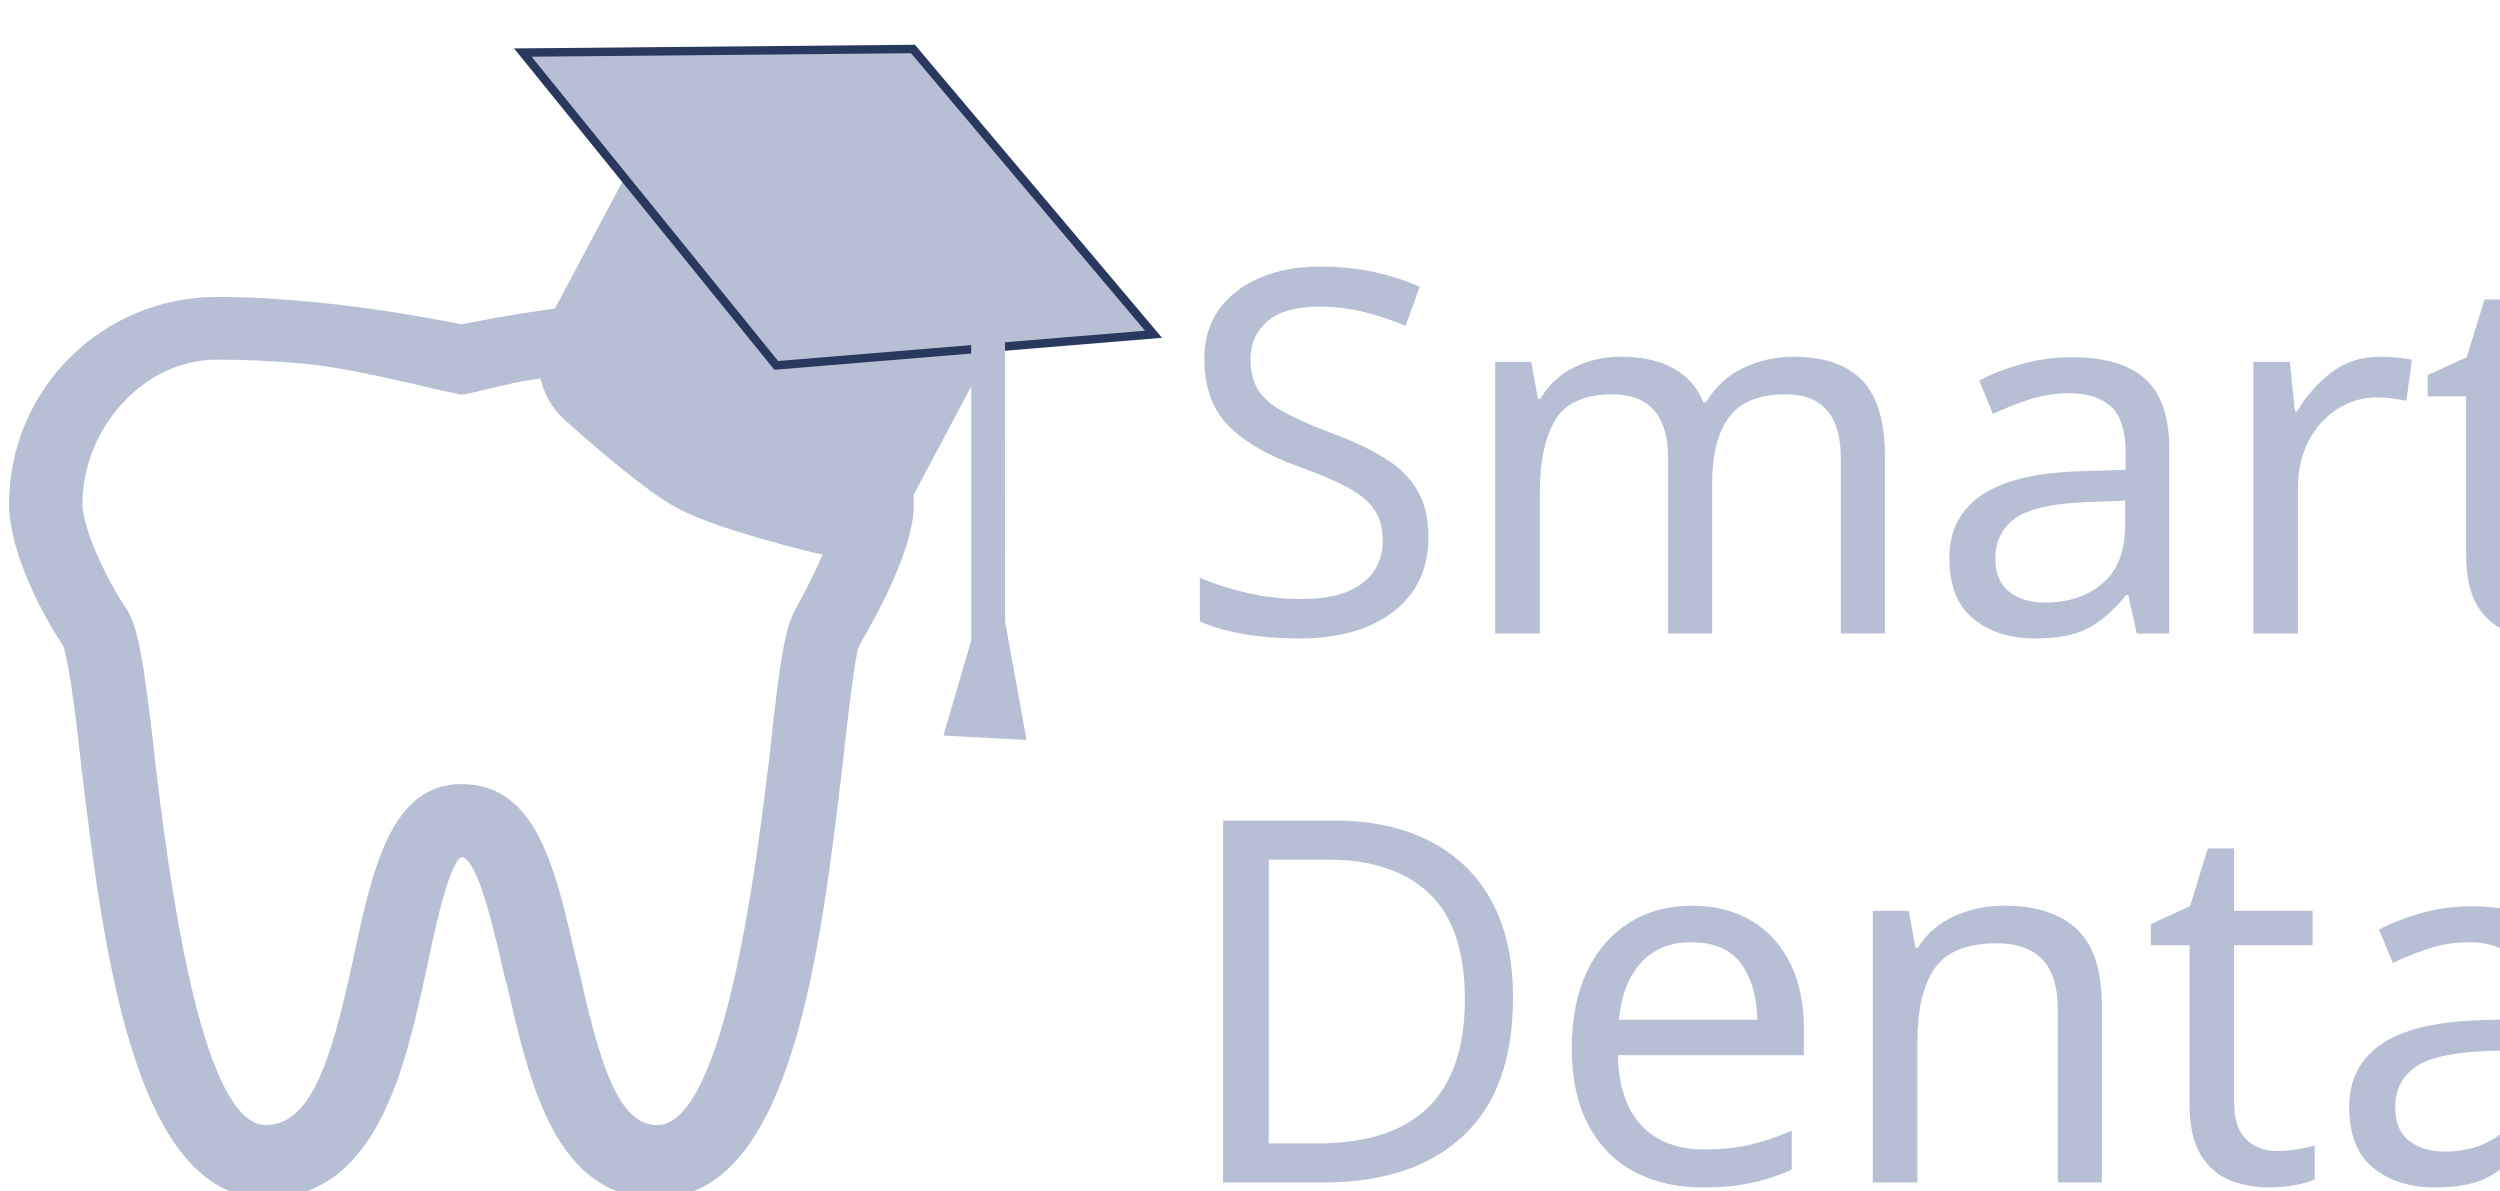
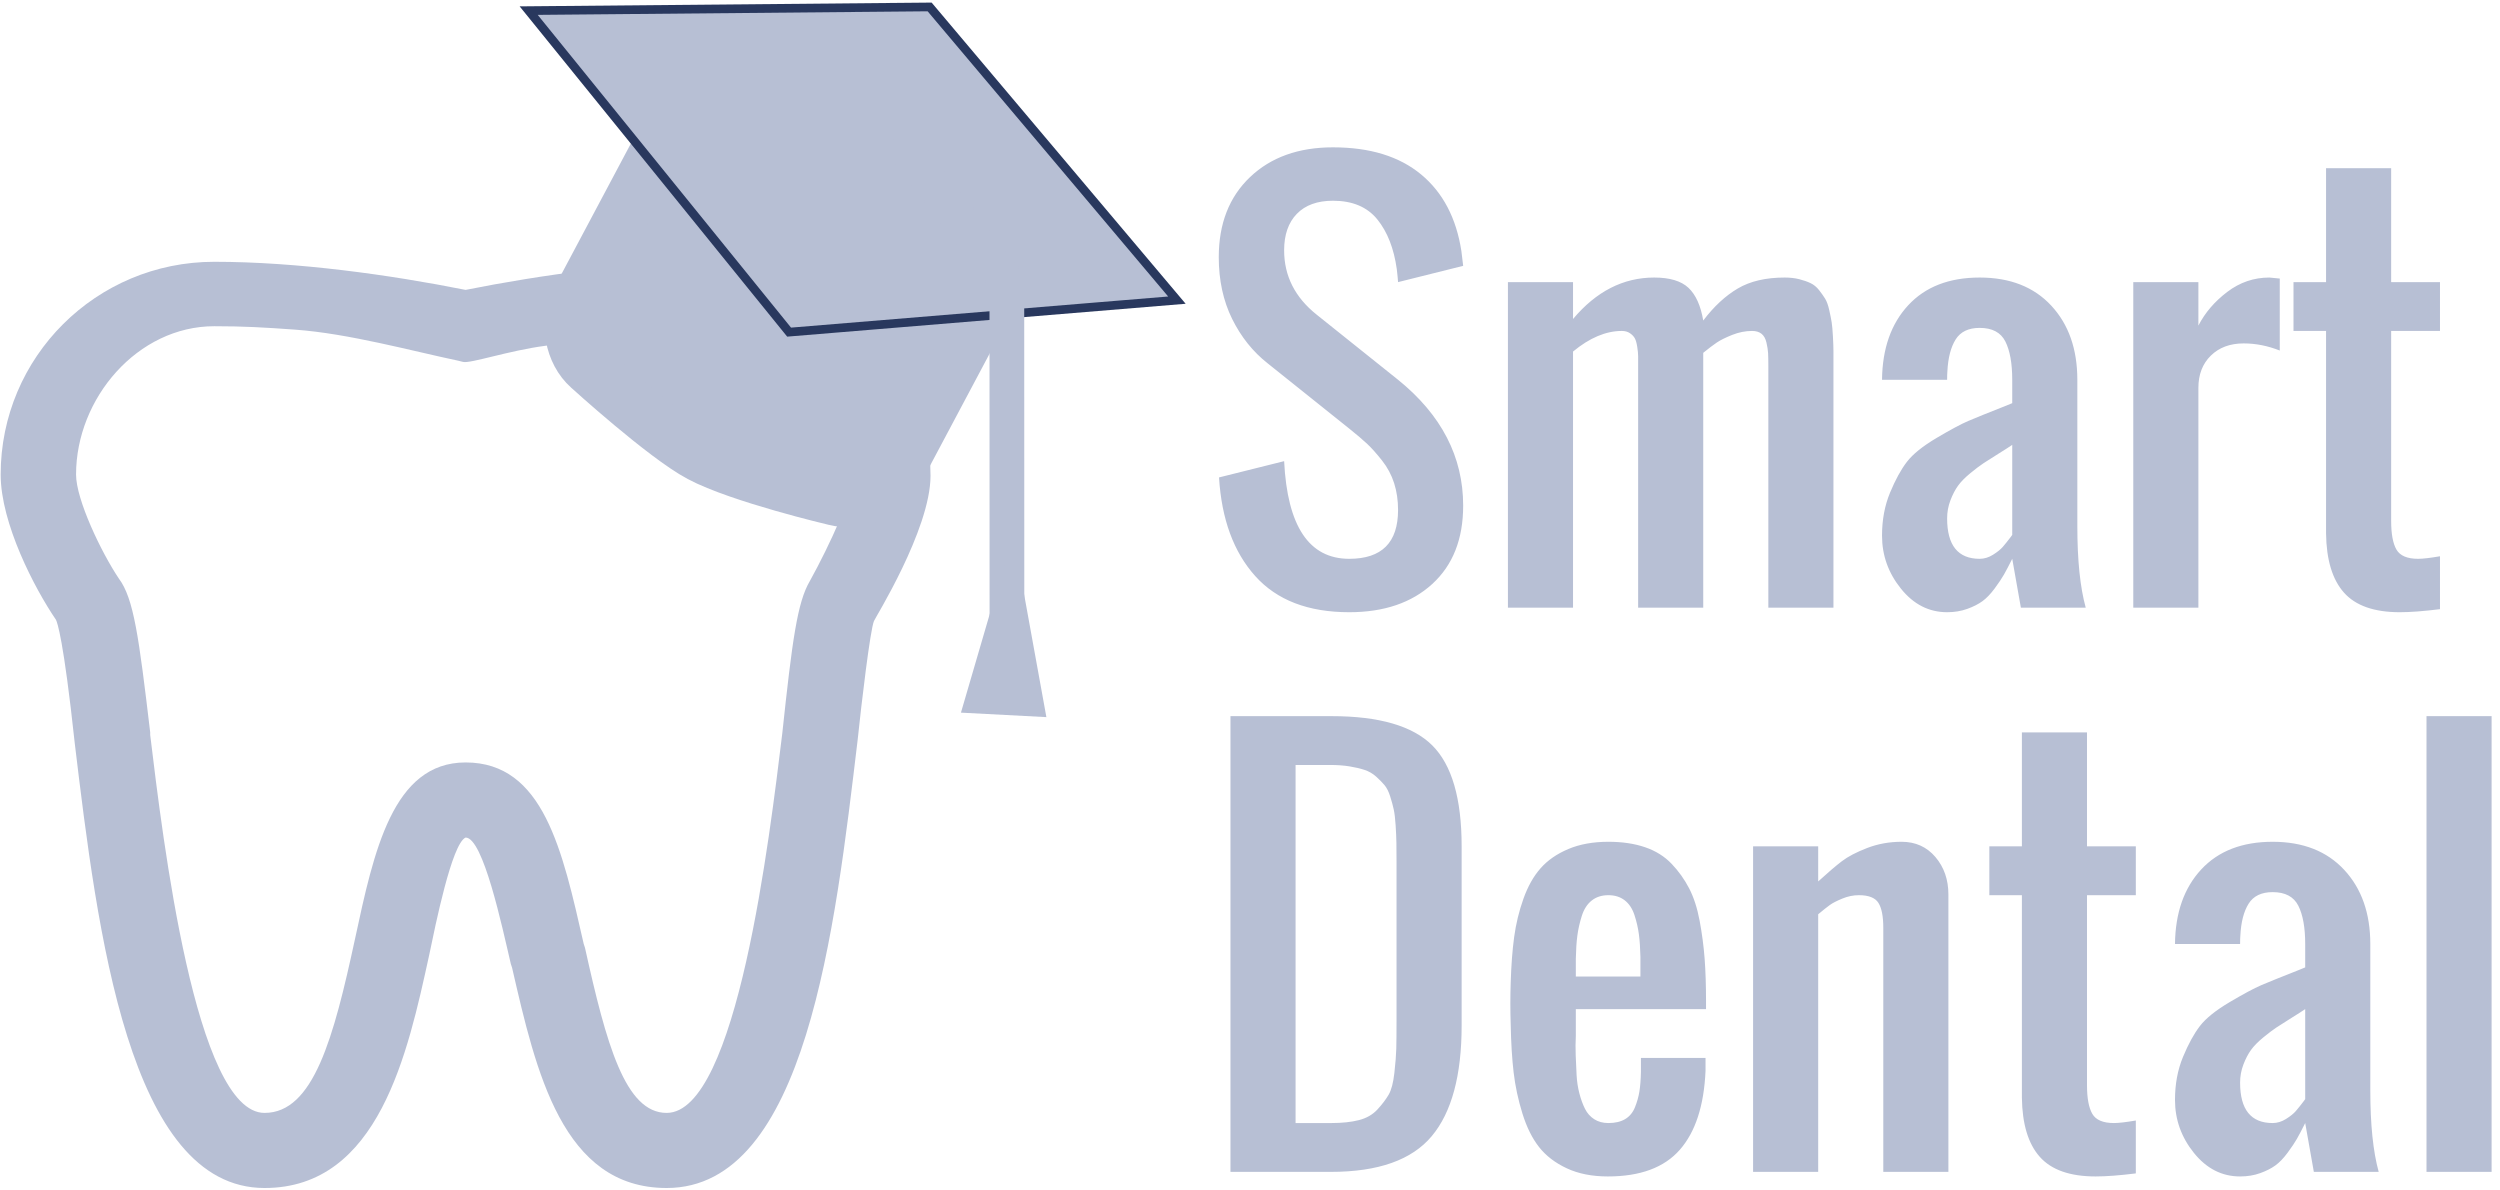
- <svg xmlns="http://www.w3.org/2000/svg" width="296px" height="141px" viewBox="0 0 296 141" version="1.1">
+ <svg xmlns="http://www.w3.org/2000/svg" width="288px" height="137px" viewBox="0 0 288 137" version="1.1">
  <defs />
  <g id="Page-1" stroke="none" stroke-width="1" fill="none" fill-rule="evenodd">
-     <g id="smart-logo">
-       <g transform="translate(1, 2)">
+     <g id="Wireframe" transform="translate(-96, -69)">
+       <g id="smart-logo" transform="translate(96, 66)">
        <g id="smart-tooth">
          <g id="noun_244249_cc" transform="translate(0, 33.1579)" fill="#B7BFD4">
            <g id="Group">
              <path d="M53.636,3.238 C44.951,1.507 34.239,7.10542736e-15 24.685,7.10542736e-15 C11.078,7.10542736e-15 0.077,10.958 0.077,24.512 C0.077,30.135 3.985,37.633 6.446,41.238 C6.591,41.526 7.314,43.401 8.617,55.513 C11.223,77.141 14.842,106.7 30.475,106.7 C43.648,106.7 46.978,91.127 49.439,79.881 C50.162,76.42 52.044,67.048 53.636,66.327 C55.663,66.327 57.834,76.564 58.848,80.89 L58.992,81.323 C61.743,93.29 64.783,106.7 76.798,106.7 C92.866,106.7 96.195,76.853 98.801,55.08 C99.235,50.899 100.248,42.392 100.682,41.382 C100.682,41.238 107.196,30.856 107.196,24.656 C107.196,10.958 96.195,7.10542736e-15 82.588,7.10542736e-15 C73.034,7.10542736e-15 62.322,1.507 53.636,3.238 Z M24.685,7.423 C28.084,7.423 30.427,7.559 33.998,7.817 C40.16,8.261 47.544,10.296 52.768,11.391 L53.347,11.535 C54.187,11.744 58.649,10.22 62.821,9.678 C65.078,9.385 69.082,7.897 72.992,7.712 C76.798,7.532 80.515,8.651 82.443,8.651 C91.273,8.651 98.366,15.717 98.366,24.512 C98.366,26.531 95.616,32.587 93.3,36.768 C91.852,39.219 91.273,43.545 90.115,54.359 C88.668,66.183 84.904,98.049 76.798,98.049 C72.021,98.049 69.849,90.118 67.388,79.016 L67.244,78.583 C64.783,67.769 62.611,57.676 53.636,57.676 C45.241,57.676 43.069,67.913 40.898,78.006 C38.437,89.397 36.121,98.049 30.475,98.049 C22.514,98.049 18.75,66.471 17.303,54.503 L17.303,54.215 C16,43.257 15.421,38.787 13.684,36.48 C11.657,33.452 8.762,27.396 8.762,24.512 C8.762,15.717 15.855,7.423 24.685,7.423 Z" id="Shape" />
            </g>
          </g>
          <g id="Group" transform="translate(97.36056, 43.46465) rotate(-357) translate(-97.36056, -43.46465) translate(58.86056, 2.464647)">
            <path d="M17.19,15.645 C18.358,13.14 21.331,12.054 23.843,13.225 L52.699,26.681 C55.205,27.85 56.288,30.832 55.121,33.333 L45.225,54.556 C44.057,57.061 40.912,58.667 38.203,58.118 C38.203,58.118 27.114,56.113 22.428,53.928 C18.188,51.951 9.094,44.514 9.094,44.514 C6.931,42.796 6.127,39.369 7.293,36.869 L17.19,15.645 Z" id="Rectangle-1" stroke="#B7BFD4" stroke-width="6" fill="#B7BFD4" />
            <path d="M0.039,3.721 L46.144,0.88 L76.358,33.119 L31.938,39.138 L0.039,3.721 Z" id="Rectangle-2" stroke="#29385E" fill="#B7BFD4" />
            <path d="M43.125,15.965 L56.679,31.93 L58.764,71.517" id="Path-3" stroke="#B7BFD4" stroke-width="4" />
            <polygon id="Triangle-7" fill="#B7BFD4" points="58.929 61 63.857 81.877 54 81.877 " />
          </g>
        </g>
-         <text id="Smart-" font-family="Oswald" font-size="60" font-weight="normal" line-spacing="65" fill="#B7BFD4">
-           <tspan x="138" y="73">Smart </tspan>
-           <tspan x="138" y="138">Dental</tspan>
-         </text>
+         <path d="M155.432,73.527 C150.705,73.527 147.097,72.141 144.606,69.367 C142.116,66.594 140.725,62.805 140.432,58 L147.932,56.125 C148.303,63.625 150.803,67.375 155.432,67.375 C159.182,67.375 161.057,65.5 161.057,61.75 C161.057,60.637 160.905,59.606 160.603,58.659 C160.3,57.712 159.836,56.843 159.211,56.052 C158.586,55.261 158.02,54.626 157.512,54.147 C157.004,53.669 156.311,53.078 155.432,52.375 L146.057,44.875 C144.338,43.527 142.966,41.813 141.94,39.733 C140.915,37.653 140.402,35.285 140.402,32.629 C140.402,28.762 141.604,25.686 144.006,23.4 C146.408,21.115 149.592,19.973 153.557,19.973 C157.814,19.973 161.198,21.013 163.708,23.093 C166.218,25.173 167.766,28.117 168.352,31.926 C168.41,32.336 168.479,32.902 168.557,33.625 L161.057,35.5 C161.037,35.168 160.988,34.67 160.91,34.006 C160.578,31.623 159.831,29.714 158.669,28.278 C157.507,26.843 155.803,26.125 153.557,26.125 C151.76,26.125 150.373,26.628 149.396,27.634 C148.42,28.64 147.932,30.041 147.932,31.838 C147.932,34.787 149.182,37.258 151.682,39.25 L161.057,46.75 C166.057,50.793 168.557,55.627 168.557,61.252 C168.557,65.1 167.37,68.107 164.997,70.275 C162.624,72.443 159.436,73.527 155.432,73.527 L155.432,73.527 Z M173.713,73 L173.713,35.5 L181.213,35.5 L181.213,39.748 C183.889,36.564 187.004,34.973 190.559,34.973 C192.355,34.973 193.674,35.368 194.514,36.159 C195.354,36.95 195.92,38.205 196.213,39.924 C197.443,38.303 198.771,37.072 200.197,36.232 C201.623,35.393 203.42,34.973 205.588,34.973 C206.213,34.973 206.774,35.036 207.272,35.163 C207.771,35.29 208.205,35.441 208.576,35.617 C208.947,35.793 209.274,36.062 209.558,36.423 C209.841,36.784 210.075,37.116 210.261,37.419 C210.446,37.722 210.603,38.156 210.729,38.723 C210.856,39.289 210.949,39.758 211.008,40.129 C211.066,40.5 211.115,41.047 211.154,41.77 C211.193,42.492 211.213,43.059 211.213,43.469 L211.213,45.314 L211.213,45.725 L211.213,73 L203.713,73 L203.713,45.637 L203.713,45.168 C203.713,44.523 203.703,44.025 203.684,43.674 C203.664,43.322 203.601,42.917 203.493,42.458 C203.386,41.999 203.195,41.662 202.922,41.447 C202.648,41.232 202.287,41.125 201.838,41.125 C201.076,41.125 200.314,41.276 199.553,41.579 C198.791,41.882 198.2,42.175 197.78,42.458 C197.36,42.741 196.838,43.137 196.213,43.645 L196.213,73 L188.713,73 L188.713,45.783 L188.713,45.256 L188.713,44.025 C188.713,43.752 188.679,43.396 188.61,42.956 C188.542,42.517 188.449,42.189 188.332,41.975 C188.215,41.76 188.029,41.564 187.775,41.389 C187.521,41.213 187.209,41.125 186.838,41.125 C185.002,41.125 183.127,41.916 181.213,43.498 L181.213,73 L173.713,73 Z M228.059,67.375 C228.586,67.375 229.099,67.219 229.597,66.906 C230.095,66.594 230.471,66.291 230.725,65.998 C230.979,65.705 231.291,65.314 231.662,64.826 C231.721,64.729 231.77,64.66 231.809,64.621 L231.809,54.25 C231.496,54.465 230.979,54.797 230.256,55.246 C229.533,55.695 228.957,56.062 228.527,56.345 C228.098,56.628 227.58,57.019 226.975,57.517 C226.369,58.015 225.9,58.493 225.568,58.952 C225.236,59.411 224.943,59.973 224.689,60.637 C224.436,61.301 224.309,61.994 224.309,62.717 C224.309,65.822 225.559,67.375 228.059,67.375 L228.059,67.375 Z M224.309,73.527 C222.219,73.527 220.446,72.624 218.991,70.817 C217.536,69.011 216.809,66.975 216.809,64.709 C216.809,62.893 217.116,61.242 217.731,59.758 C218.347,58.273 218.996,57.087 219.68,56.198 C220.363,55.31 221.506,54.392 223.107,53.444 C224.709,52.497 225.92,51.848 226.74,51.496 C227.561,51.145 228.986,50.568 231.018,49.768 C231.369,49.631 231.633,49.523 231.809,49.445 L231.809,46.75 C231.809,44.855 231.545,43.386 231.018,42.341 C230.49,41.296 229.504,40.773 228.059,40.773 C226.77,40.773 225.847,41.218 225.29,42.106 C224.733,42.995 224.416,44.221 224.338,45.783 C224.318,45.998 224.309,46.32 224.309,46.75 L216.809,46.75 C216.848,43.156 217.854,40.295 219.826,38.166 C221.799,36.037 224.543,34.973 228.059,34.973 C231.555,34.973 234.304,36.052 236.306,38.21 C238.308,40.368 239.309,43.215 239.309,46.75 L239.309,63.625 C239.309,67.531 239.631,70.656 240.275,73 L232.805,73 L231.809,67.375 C231.418,68.156 231.101,68.762 230.856,69.191 C230.612,69.621 230.256,70.153 229.787,70.788 C229.318,71.423 228.85,71.911 228.381,72.253 C227.912,72.595 227.326,72.893 226.623,73.146 C225.92,73.4 225.148,73.527 224.309,73.527 L224.309,73.527 Z M245.754,73 L245.754,35.5 L253.254,35.5 L253.254,40.51 C254.016,39.025 255.124,37.731 256.579,36.628 C258.034,35.524 259.65,34.973 261.428,34.973 C261.486,34.973 261.887,35.012 262.629,35.09 L262.629,43.381 C261.242,42.834 259.855,42.561 258.469,42.561 C256.906,42.561 255.646,43.029 254.689,43.967 C253.732,44.904 253.254,46.145 253.254,47.688 L253.254,73 L245.754,73 Z M276.457,73.527 C273.508,73.527 271.364,72.775 270.026,71.271 C268.688,69.768 268,67.492 267.961,64.445 L267.961,41.125 L264.211,41.125 L264.211,35.5 L267.961,35.5 L267.961,22.375 L275.461,22.375 L275.461,35.5 L281.086,35.5 L281.086,41.125 L275.461,41.125 L275.461,63.01 C275.461,64.514 275.666,65.617 276.076,66.32 C276.486,67.023 277.316,67.375 278.566,67.375 C279.113,67.375 279.953,67.277 281.086,67.082 L281.086,73.176 C279.211,73.41 277.668,73.527 276.457,73.527 L276.457,73.527 Z M141.75,138 L141.75,85.5 L153.381,85.5 C158.869,85.5 162.741,86.623 164.997,88.869 C167.253,91.115 168.381,94.992 168.381,100.5 L168.381,121.125 C168.381,126.887 167.233,131.14 164.938,133.884 C162.644,136.628 158.772,138 153.322,138 L141.75,138 Z M149.25,132.375 L153.381,132.375 C154.611,132.375 155.666,132.263 156.545,132.038 C157.424,131.813 158.137,131.403 158.684,130.808 C159.23,130.212 159.66,129.646 159.973,129.108 C160.285,128.571 160.505,127.736 160.632,126.604 C160.759,125.471 160.832,124.538 160.852,123.806 C160.871,123.073 160.881,121.936 160.881,120.393 L160.881,119.25 L160.881,102.375 C160.881,101.418 160.876,100.656 160.866,100.09 C160.856,99.523 160.827,98.854 160.778,98.083 C160.729,97.312 160.656,96.701 160.559,96.252 C160.461,95.803 160.324,95.3 160.148,94.743 C159.973,94.187 159.753,93.752 159.489,93.439 C159.226,93.127 158.903,92.8 158.522,92.458 C158.142,92.116 157.702,91.862 157.204,91.696 C156.706,91.53 156.125,91.394 155.461,91.286 C154.797,91.179 154.055,91.125 153.234,91.125 L149.25,91.125 L149.25,132.375 Z M185.227,138.527 C183.41,138.527 181.833,138.215 180.495,137.59 C179.157,136.965 178.093,136.149 177.302,135.144 C176.511,134.138 175.871,132.849 175.383,131.276 C174.895,129.704 174.558,128.132 174.372,126.56 C174.187,124.987 174.074,123.156 174.035,121.066 C173.977,119.426 173.977,117.785 174.035,116.145 C174.094,114.191 174.226,112.458 174.431,110.944 C174.636,109.431 174.992,107.961 175.5,106.535 C176.008,105.109 176.667,103.938 177.478,103.02 C178.288,102.102 179.353,101.364 180.671,100.808 C181.989,100.251 183.527,99.973 185.285,99.973 C186.887,99.973 188.298,100.183 189.519,100.603 C190.739,101.022 191.755,101.657 192.565,102.507 C193.376,103.356 194.05,104.299 194.587,105.334 C195.124,106.369 195.529,107.624 195.803,109.099 C196.076,110.573 196.267,112.023 196.374,113.449 C196.481,114.875 196.535,116.516 196.535,118.371 L196.535,119.25 L181.535,119.25 L181.535,121.125 L181.535,122.326 C181.496,123.049 181.491,123.796 181.521,124.567 C181.55,125.339 181.584,126.096 181.623,126.838 C181.662,127.58 181.77,128.288 181.945,128.962 C182.121,129.636 182.336,130.227 182.59,130.734 C182.844,131.242 183.2,131.643 183.659,131.936 C184.118,132.229 184.66,132.375 185.285,132.375 C186.066,132.375 186.711,132.224 187.219,131.921 C187.727,131.618 188.103,131.164 188.347,130.559 C188.591,129.953 188.762,129.348 188.859,128.742 C188.957,128.137 189.016,127.375 189.035,126.457 L189.035,124.875 L196.477,124.875 L196.477,126.369 C196.301,130.373 195.314,133.4 193.518,135.451 C191.721,137.502 188.957,138.527 185.227,138.527 L185.227,138.527 Z M181.535,115.5 L188.977,115.5 L188.977,113.244 C188.957,112.248 188.898,111.379 188.801,110.637 C188.703,109.895 188.532,109.152 188.288,108.41 C188.044,107.668 187.668,107.102 187.16,106.711 C186.652,106.32 186.027,106.125 185.285,106.125 C184.523,106.125 183.884,106.33 183.366,106.74 C182.849,107.15 182.468,107.741 182.224,108.513 C181.979,109.284 181.809,110.041 181.711,110.783 C181.613,111.525 181.555,112.414 181.535,113.449 L181.535,115.5 Z M201.955,138 L201.955,100.5 L209.455,100.5 L209.455,104.543 C210.568,103.527 211.477,102.751 212.18,102.214 C212.883,101.677 213.854,101.169 215.095,100.69 C216.335,100.212 217.658,99.973 219.064,99.973 C220.666,99.973 221.965,100.559 222.961,101.73 C223.957,102.902 224.455,104.338 224.455,106.037 L224.455,138 L216.955,138 L216.955,109.875 C216.955,108.566 216.77,107.614 216.398,107.019 C216.027,106.423 215.275,106.125 214.143,106.125 C213.498,106.125 212.858,106.257 212.224,106.521 C211.589,106.784 211.115,107.028 210.803,107.253 C210.49,107.478 210.041,107.834 209.455,108.322 L209.455,138 L201.955,138 Z M241.418,138.527 C238.469,138.527 236.325,137.775 234.987,136.271 C233.649,134.768 232.961,132.492 232.922,129.445 L232.922,106.125 L229.172,106.125 L229.172,100.5 L232.922,100.5 L232.922,87.375 L240.422,87.375 L240.422,100.5 L246.047,100.5 L246.047,106.125 L240.422,106.125 L240.422,128.01 C240.422,129.514 240.627,130.617 241.037,131.32 C241.447,132.023 242.277,132.375 243.527,132.375 C244.074,132.375 244.914,132.277 246.047,132.082 L246.047,138.176 C244.172,138.41 242.629,138.527 241.418,138.527 L241.418,138.527 Z M261.809,132.375 C262.336,132.375 262.849,132.219 263.347,131.906 C263.845,131.594 264.221,131.291 264.475,130.998 C264.729,130.705 265.041,130.314 265.412,129.826 C265.471,129.729 265.52,129.66 265.559,129.621 L265.559,119.25 C265.246,119.465 264.729,119.797 264.006,120.246 C263.283,120.695 262.707,121.062 262.277,121.345 C261.848,121.628 261.33,122.019 260.725,122.517 C260.119,123.015 259.65,123.493 259.318,123.952 C258.986,124.411 258.693,124.973 258.439,125.637 C258.186,126.301 258.059,126.994 258.059,127.717 C258.059,130.822 259.309,132.375 261.809,132.375 L261.809,132.375 Z M258.059,138.527 C255.969,138.527 254.196,137.624 252.741,135.817 C251.286,134.011 250.559,131.975 250.559,129.709 C250.559,127.893 250.866,126.242 251.481,124.758 C252.097,123.273 252.746,122.087 253.43,121.198 C254.113,120.31 255.256,119.392 256.857,118.444 C258.459,117.497 259.67,116.848 260.49,116.496 C261.311,116.145 262.736,115.568 264.768,114.768 C265.119,114.631 265.383,114.523 265.559,114.445 L265.559,111.75 C265.559,109.855 265.295,108.386 264.768,107.341 C264.24,106.296 263.254,105.773 261.809,105.773 C260.52,105.773 259.597,106.218 259.04,107.106 C258.483,107.995 258.166,109.221 258.088,110.783 C258.068,110.998 258.059,111.32 258.059,111.75 L250.559,111.75 C250.598,108.156 251.604,105.295 253.576,103.166 C255.549,101.037 258.293,99.973 261.809,99.973 C265.305,99.973 268.054,101.052 270.056,103.21 C272.058,105.368 273.059,108.215 273.059,111.75 L273.059,128.625 C273.059,132.531 273.381,135.656 274.025,138 L266.555,138 L265.559,132.375 C265.168,133.156 264.851,133.762 264.606,134.191 C264.362,134.621 264.006,135.153 263.537,135.788 C263.068,136.423 262.6,136.911 262.131,137.253 C261.662,137.595 261.076,137.893 260.373,138.146 C259.67,138.4 258.898,138.527 258.059,138.527 L258.059,138.527 Z M279.533,138 L279.533,85.5 L287.033,85.5 L287.033,138 L279.533,138 Z" id="Smart-" fill="#B7BFD4" />
      </g>
    </g>
  </g>
</svg>
